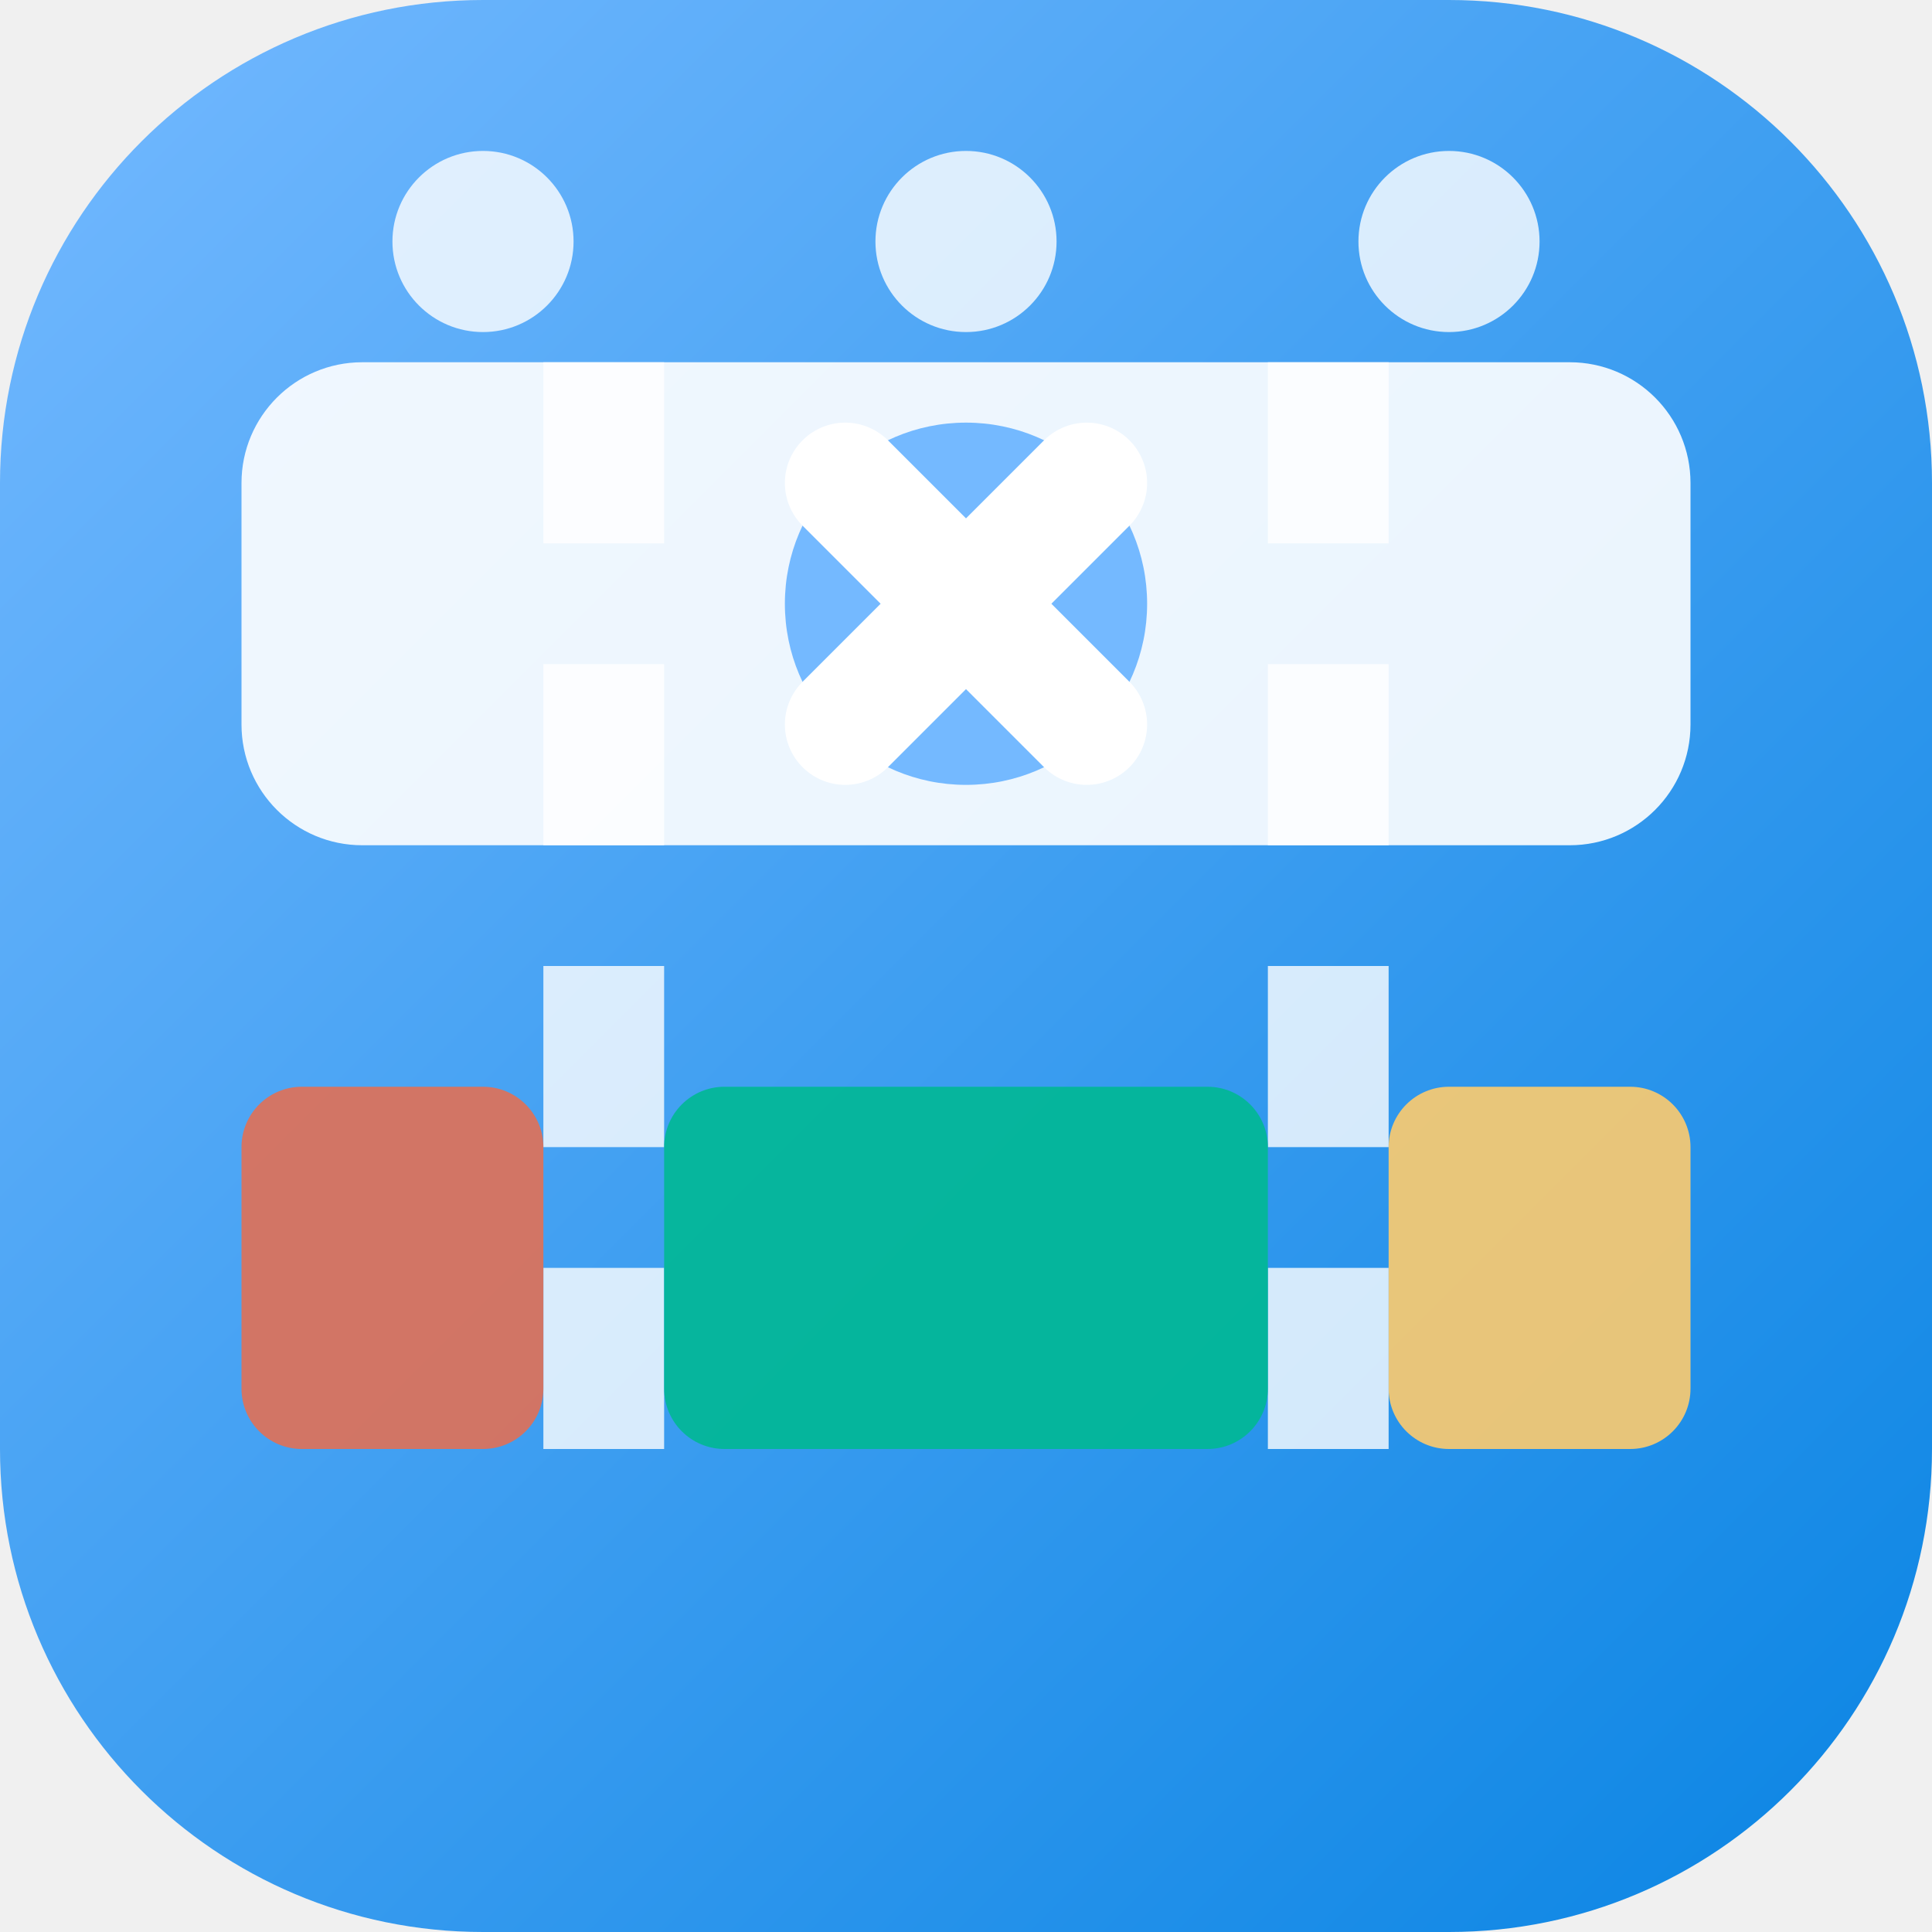
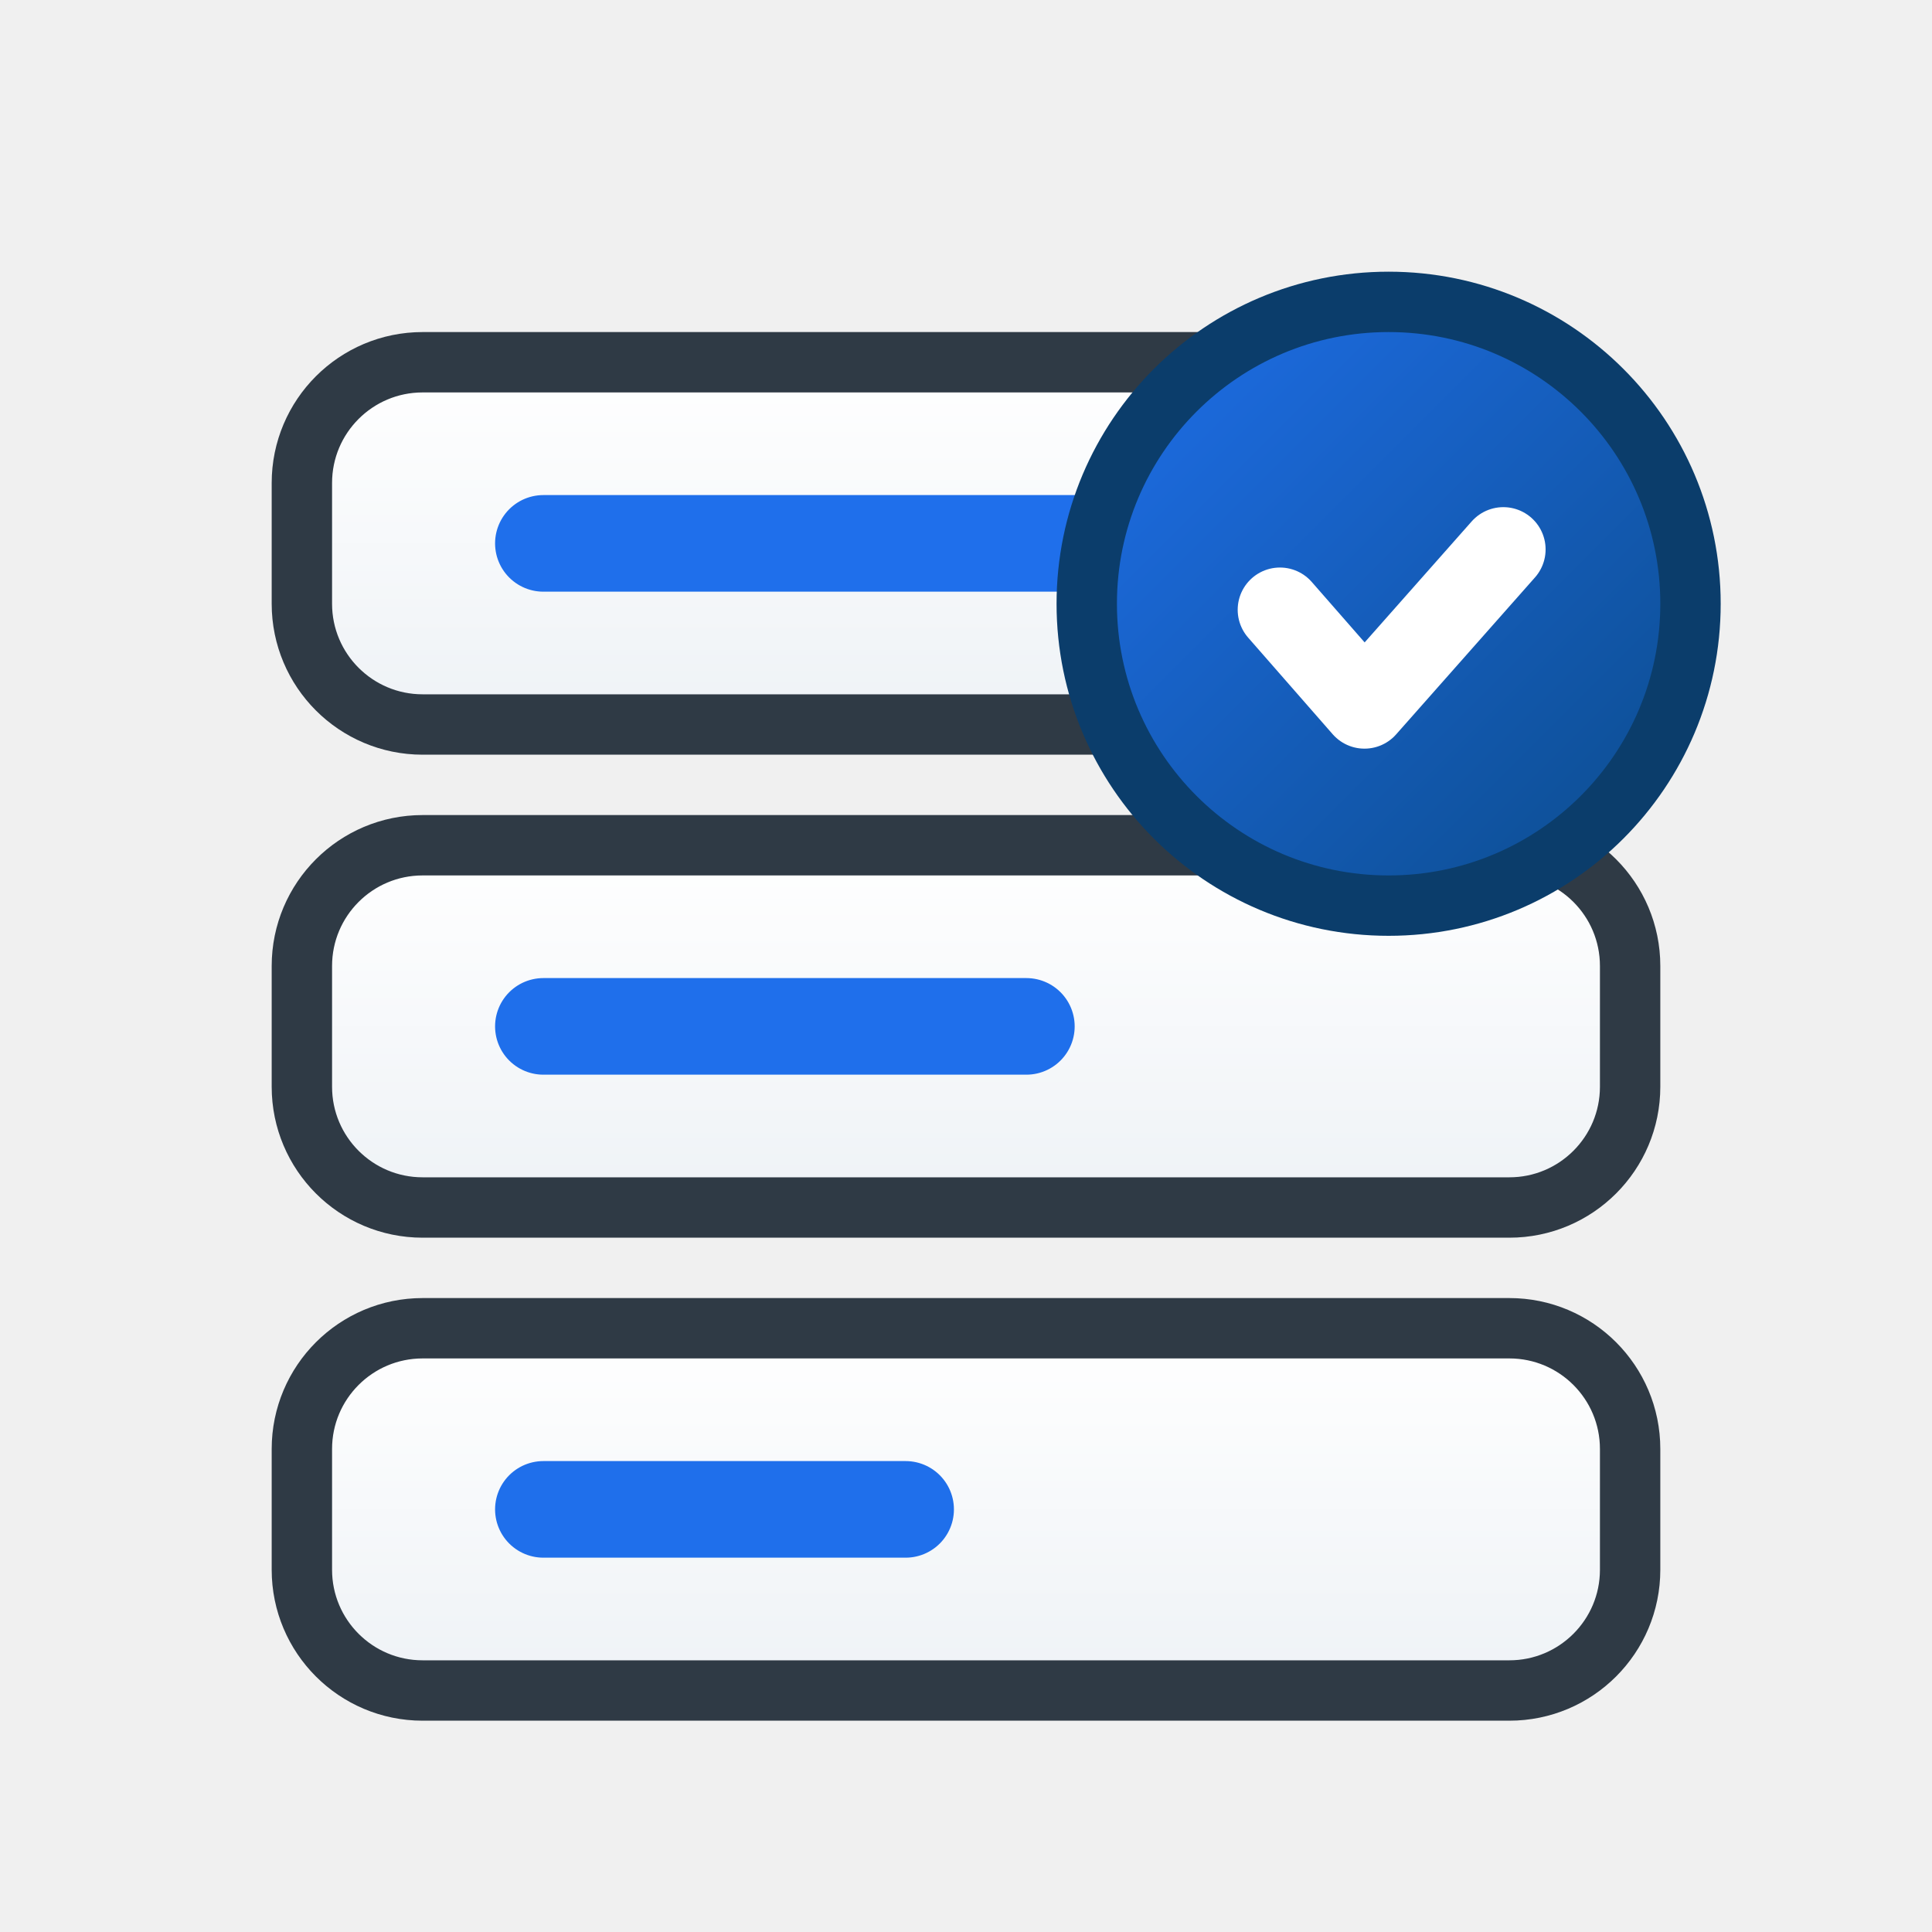
- <svg xmlns="http://www.w3.org/2000/svg" width="32" height="32" viewBox="0 0 32 32" fill="none">
+ <svg xmlns="http://www.w3.org/2000/svg" viewBox="0 0 32 32">
  <defs>
-     <linearGradient id="bgGradient" x1="0%" y1="0%" x2="100%" y2="100%">
-       <stop offset="0%" style="stop-color:#74b9ff;stop-opacity:1" />
-       <stop offset="100%" style="stop-color:#0984e3;stop-opacity:1" />
+     <linearGradient id="layerFill" x1="0%" y1="0%" x2="0%" y2="100%">
+       <stop offset="0%" stop-color="#FFFFFF" />
+       <stop offset="100%" stop-color="#EEF2F6" />
+     </linearGradient>
+     <linearGradient id="clipBlue" x1="0%" y1="0%" x2="100%" y2="100%">
+       <stop offset="0%" stop-color="#1F6FEB" />
+       <stop offset="100%" stop-color="#0B4B8A" />
    </linearGradient>
  </defs>
-   <rect x="0" y="0" width="32" height="32" rx="8" fill="url(#bgGradient)" />
-   <rect x="4" y="6" width="24" height="8" rx="2" fill="#ffffff" opacity="0.9" />
-   <circle cx="16" cy="10" r="3" fill="#74b9ff" />
-   <path d="M14 8 L18 12 M18 8 L14 12" stroke="#ffffff" stroke-width="2" stroke-linecap="round" />
-   <line x1="10" y1="6" x2="10" y2="26" stroke="#ffffff" stroke-width="2" stroke-dasharray="3,2" opacity="0.8" />
-   <line x1="22" y1="6" x2="22" y2="26" stroke="#ffffff" stroke-width="2" stroke-dasharray="3,2" opacity="0.8" />
-   <rect x="4" y="18" width="5" height="6" rx="1" fill="#e17055" opacity="0.9" />
-   <rect x="11" y="18" width="10" height="6" rx="1" fill="#00b894" opacity="0.9" />
-   <rect x="23" y="18" width="5" height="6" rx="1" fill="#fdcb6e" opacity="0.9" />
-   <circle cx="8" cy="4" r="1.5" fill="#ffffff" opacity="0.8" />
-   <circle cx="16" cy="4" r="1.5" fill="#ffffff" opacity="0.8" />
-   <circle cx="24" cy="4" r="1.5" fill="#ffffff" opacity="0.8" />
+   <rect x="5" y="6" width="22" height="6" rx="2" fill="url(#layerFill)" stroke="#2F3A45" stroke-width="1" />
+   <rect x="5" y="14" width="22" height="6" rx="2" fill="url(#layerFill)" stroke="#2F3A45" stroke-width="1" />
+   <rect x="5" y="22" width="22" height="6" rx="2" fill="url(#layerFill)" stroke="#2F3A45" stroke-width="1" />
+   <path d="M9 9h10" stroke="#1F6FEB" stroke-width="1.6" stroke-linecap="round" />
+   <path d="M9 17h8" stroke="#1F6FEB" stroke-width="1.6" stroke-linecap="round" />
+   <path d="M9 25h6" stroke="#1F6FEB" stroke-width="1.6" stroke-linecap="round" />
+   <circle cx="23" cy="10" r="5" fill="url(#clipBlue)" stroke="#0B3D6B" stroke-width="1" />
+   <path d="M21.2 10.1l1.4 1.6 2.3-2.6" fill="none" stroke="#FFFFFF" stroke-width="1.4" stroke-linecap="round" stroke-linejoin="round" />
</svg>
